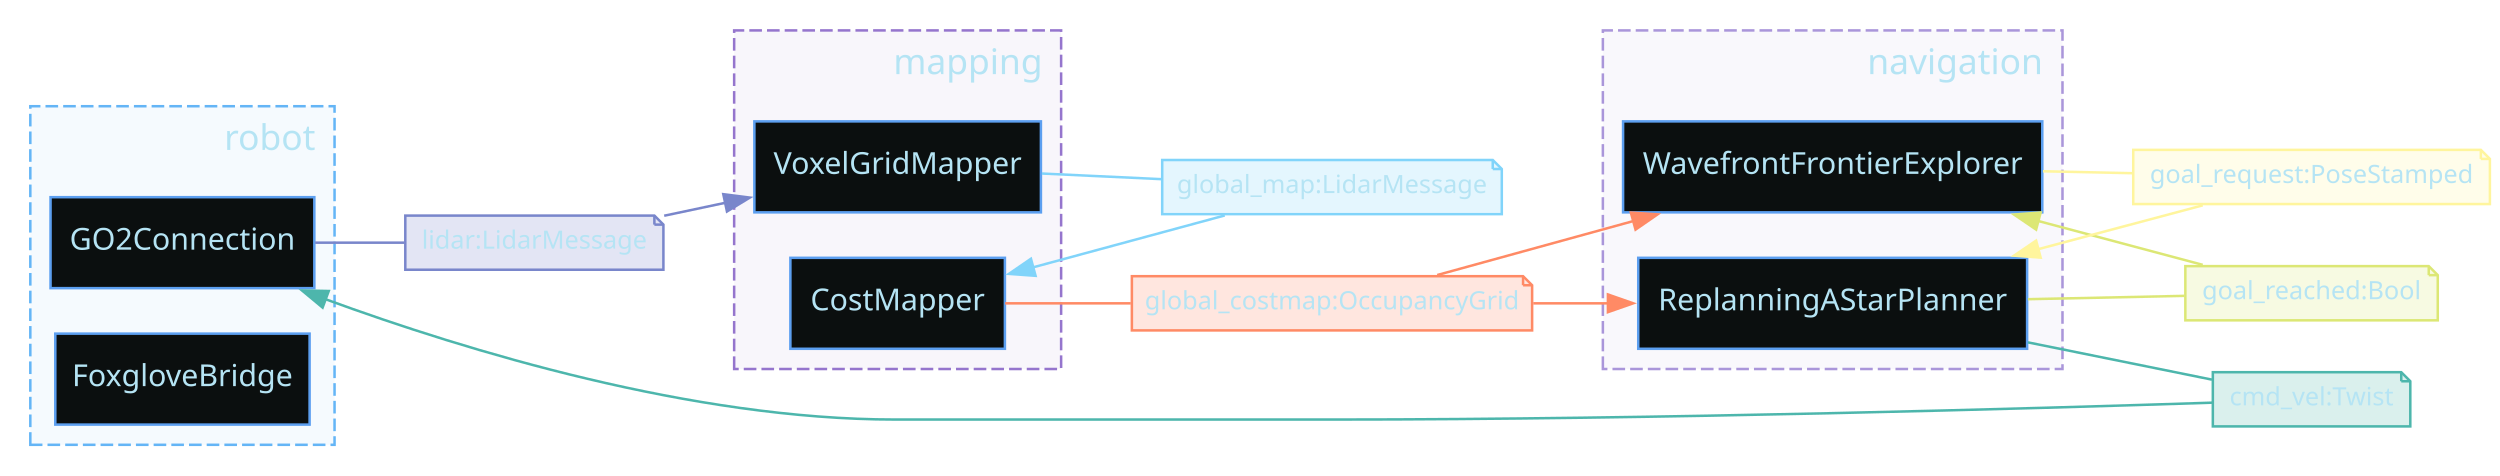
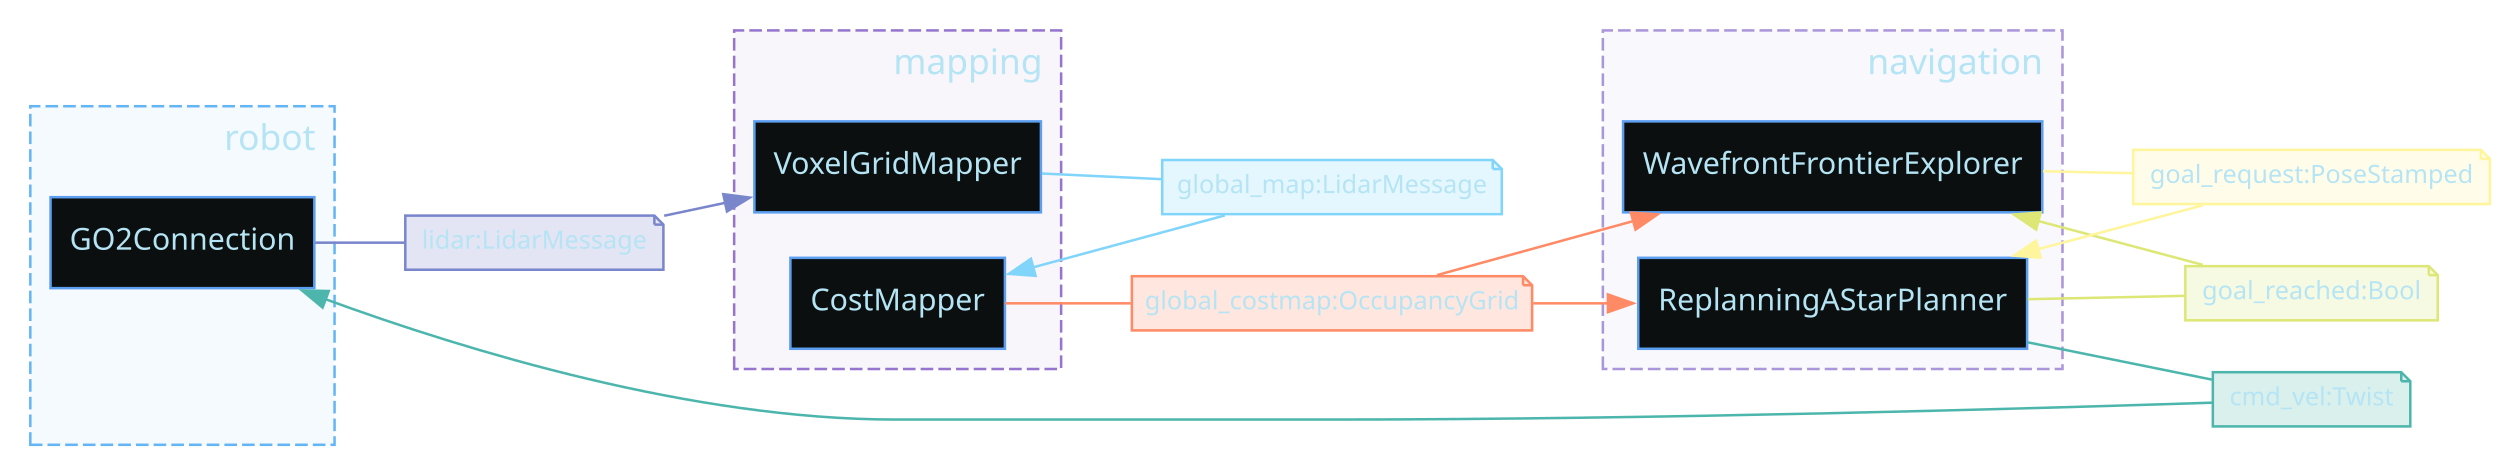
<svg xmlns="http://www.w3.org/2000/svg" width="989pt" height="188pt" viewBox="0.00 0.00 989.40 188.00">
  <g id="graph0" class="graph" transform="scale(1 1) rotate(0) translate(4 184)">
    <g id="clust1" class="cluster">
      <polygon fill="#9575cd" fill-opacity="0.063" stroke="#9575cd" stroke-dasharray="5,2" points="286.55,-38 286.55,-172 415.95,-172 415.95,-38 286.55,-38" />
      <text text-anchor="middle" x="379.08" y="-154.7" font-family="fixed" font-size="14.00" fill="#b5e4f4">mapping</text>
    </g>
    <g id="clust2" class="cluster">
      <polygon fill="#aa96da" fill-opacity="0.063" stroke="#aa96da" stroke-dasharray="5,2" points="630.35,-38 630.35,-172 812.25,-172 812.25,-38 630.35,-38" />
      <text text-anchor="middle" x="769.75" y="-154.7" font-family="fixed" font-size="14.00" fill="#b5e4f4">navigation</text>
    </g>
    <g id="clust3" class="cluster">
      <polygon fill="#64b5f6" fill-opacity="0.063" stroke="#64b5f6" stroke-dasharray="5,2" points="8,-8 8,-142 128.4,-142 128.4,-8 8,-8" />
      <text text-anchor="middle" x="102.78" y="-124.7" font-family="fixed" font-size="14.00" fill="#b5e4f4">robot</text>
    </g>
    <g id="node1" class="node">
      <polygon fill="#0b0f0f" stroke="#5c9ff0" points="393.7,-82 308.8,-82 308.8,-46 393.7,-46 393.7,-82" />
      <text text-anchor="middle" x="351.25" y="-61.23" font-family="fixed" font-size="12.00" fill="#b5e4f4">CostMapper</text>
    </g>
    <g id="node8" class="node">
      <polygon fill="#ff8a65" fill-opacity="0.208" stroke="#ff8a65" points="598.77,-74.72 443.95,-74.72 443.95,-53.27 602.35,-53.27 602.35,-71.15 598.77,-74.72" />
      <polyline fill="none" stroke="#ff8a65" points="598.77,-74.72 598.77,-71.15" />
      <polyline fill="none" stroke="#ff8a65" points="602.35,-71.15 598.77,-71.15" />
      <text text-anchor="middle" x="523.15" y="-61.62" font-family="fixed" font-size="10.00" fill="#b5e4f4">global_costmap:OccupancyGrid</text>
    </g>
    <g id="edge3" class="edge">
      <path fill="none" stroke="#ff8a65" d="M393.81,-64C408.84,-64 426.35,-64 443.51,-64" />
    </g>
    <g id="node2" class="node">
      <polygon fill="#0b0f0f" stroke="#5c9ff0" points="407.95,-136 294.55,-136 294.55,-100 407.95,-100 407.95,-136" />
      <text text-anchor="middle" x="351.25" y="-115.22" font-family="fixed" font-size="12.00" fill="#b5e4f4">VoxelGridMapper</text>
    </g>
    <g id="node9" class="node">
      <polygon fill="#81d4fa" fill-opacity="0.208" stroke="#81d4fa" points="586.77,-120.72 455.95,-120.72 455.95,-99.28 590.35,-99.28 590.35,-117.15 586.77,-120.72" />
      <polyline fill="none" stroke="#81d4fa" points="586.77,-120.72 586.77,-117.15" />
      <polyline fill="none" stroke="#81d4fa" points="590.35,-117.15 586.77,-117.15" />
      <text text-anchor="middle" x="523.15" y="-107.62" font-family="fixed" font-size="10.00" fill="#b5e4f4">global_map:LidarMessage</text>
    </g>
    <g id="edge6" class="edge">
      <path fill="none" stroke="#81d4fa" d="M408.35,-115.36C423.43,-114.65 439.89,-113.87 455.48,-113.14" />
    </g>
    <g id="node3" class="node">
      <polygon fill="#0b0f0f" stroke="#5c9ff0" points="798.25,-82 644.35,-82 644.35,-46 798.25,-46 798.25,-82" />
      <text text-anchor="middle" x="721.3" y="-61.23" font-family="fixed" font-size="12.00" fill="#b5e4f4">ReplanningAStarPlanner</text>
    </g>
    <g id="node7" class="node">
      <polygon fill="#4db6ac" fill-opacity="0.208" stroke="#4db6ac" points="946.32,-36.73 871.75,-36.73 871.75,-15.28 949.9,-15.28 949.9,-33.15 946.32,-36.73" />
      <polyline fill="none" stroke="#4db6ac" points="946.32,-36.73 946.32,-33.15" />
      <polyline fill="none" stroke="#4db6ac" points="949.9,-33.15 946.32,-33.15" />
      <text text-anchor="middle" x="910.82" y="-23.62" font-family="fixed" font-size="10.00" fill="#b5e4f4">cmd_vel:Twist</text>
    </g>
    <g id="edge1" class="edge">
      <path fill="none" stroke="#4db6ac" d="M798.57,-48.54C823.62,-43.47 850.39,-38.04 871.4,-33.79" />
    </g>
    <g id="node10" class="node">
      <polygon fill="#dce775" fill-opacity="0.208" stroke="#dce775" points="957.2,-78.72 860.87,-78.72 860.87,-57.27 960.77,-57.27 960.77,-75.15 957.2,-78.72" />
      <polyline fill="none" stroke="#dce775" points="957.2,-78.72 957.2,-75.15" />
      <polyline fill="none" stroke="#dce775" points="960.77,-75.15 957.2,-75.15" />
      <text text-anchor="middle" x="910.82" y="-65.62" font-family="fixed" font-size="10.00" fill="#b5e4f4">goal_reached:Bool</text>
    </g>
    <g id="edge8" class="edge">
      <path fill="none" stroke="#dce775" d="M798.57,-65.63C819.46,-66.07 841.55,-66.54 860.49,-66.95" />
    </g>
    <g id="node4" class="node">
      <polygon fill="#0b0f0f" stroke="#5c9ff0" points="804.25,-136 638.35,-136 638.35,-100 804.25,-100 804.25,-136" />
      <text text-anchor="middle" x="721.3" y="-115.22" font-family="fixed" font-size="12.00" fill="#b5e4f4">WavefrontFrontierExplorer</text>
    </g>
    <g id="node11" class="node">
      <polygon fill="#fff59d" fill-opacity="0.208" stroke="#fff59d" points="977.82,-124.72 840.25,-124.72 840.25,-103.28 981.4,-103.28 981.4,-121.15 977.82,-124.72" />
      <polyline fill="none" stroke="#fff59d" points="977.82,-124.72 977.82,-121.15" />
      <polyline fill="none" stroke="#fff59d" points="981.4,-121.15 977.82,-121.15" />
      <text text-anchor="middle" x="910.82" y="-111.62" font-family="fixed" font-size="10.00" fill="#b5e4f4">goal_request:PoseStamped</text>
    </g>
    <g id="edge10" class="edge">
      <path fill="none" stroke="#fff59d" d="M804.55,-116.25C816.36,-115.99 828.42,-115.74 839.96,-115.49" />
    </g>
-     <g id="node5" class="node">
-       <polygon fill="#0b0f0f" stroke="#5c9ff0" points="118.53,-52 17.88,-52 17.88,-16 118.53,-16 118.53,-52" />
-       <text text-anchor="middle" x="68.2" y="-31.23" font-family="fixed" font-size="12.00" fill="#b5e4f4">FoxgloveBridge</text>
-     </g>
    <g id="node6" class="node">
      <polygon fill="#0b0f0f" stroke="#5c9ff0" points="120.4,-106 16,-106 16,-70 120.4,-70 120.4,-106" />
      <text text-anchor="middle" x="68.2" y="-85.22" font-family="fixed" font-size="12.00" fill="#b5e4f4">GO2Connection</text>
    </g>
    <g id="node12" class="node">
      <polygon fill="#7986cb" fill-opacity="0.208" stroke="#7986cb" points="254.98,-98.72 156.4,-98.72 156.4,-77.28 258.55,-77.28 258.55,-95.15 254.98,-98.72" />
      <polyline fill="none" stroke="#7986cb" points="254.98,-98.72 254.98,-95.15" />
      <polyline fill="none" stroke="#7986cb" points="258.55,-95.15 254.98,-95.15" />
      <text text-anchor="middle" x="207.48" y="-85.62" font-family="fixed" font-size="10.00" fill="#b5e4f4">lidar:LidarMessage</text>
    </g>
    <g id="edge12" class="edge">
      <path fill="none" stroke="#7986cb" d="M120.71,-88C132.27,-88 144.53,-88 156.05,-88" />
    </g>
    <g id="edge2" class="edge">
      <path fill="none" stroke="#4db6ac" d="M871.51,-24.68C802.21,-22.41 651.4,-18 524.15,-18 350.25,-18 350.25,-18 350.25,-18 270.11,-18 180.82,-45.13 124.84,-65.61" />
      <polygon fill="#4db6ac" stroke="#4db6ac" points="123.67,-62.31 115.52,-69.08 126.11,-68.87 123.67,-62.31" />
    </g>
    <g id="edge4" class="edge">
      <path fill="none" stroke="#ff8a65" d="M602.8,-64C612.53,-64 622.53,-64 632.38,-64" />
      <polygon fill="#ff8a65" stroke="#ff8a65" points="632.35,-67.5 642.35,-64 632.35,-60.5 632.35,-67.5" />
    </g>
    <g id="edge5" class="edge">
      <path fill="none" stroke="#ff8a65" d="M564.79,-75.19C587.28,-81.38 615.99,-89.28 642.6,-96.61" />
      <polygon fill="#ff8a65" stroke="#ff8a65" points="641.43,-99.92 652,-99.2 643.28,-93.17 641.43,-99.92" />
    </g>
    <g id="edge7" class="edge">
      <path fill="none" stroke="#81d4fa" d="M480.72,-98.78C457.83,-92.59 429.16,-84.82 404.71,-78.2" />
      <polygon fill="#81d4fa" stroke="#81d4fa" points="405.84,-74.88 395.27,-75.65 404.01,-81.64 405.84,-74.88" />
    </g>
    <g id="edge9" class="edge">
      <path fill="none" stroke="#dce775" d="M867.76,-79.22C848.48,-84.36 824.97,-90.63 802.51,-96.61" />
      <polygon fill="#dce775" stroke="#dce775" points="801.82,-93.18 793.06,-99.13 803.62,-99.94 801.82,-93.18" />
    </g>
    <g id="edge11" class="edge">
      <path fill="none" stroke="#fff59d" d="M867.76,-102.78C848.48,-97.64 824.97,-91.37 802.51,-85.39" />
      <polygon fill="#fff59d" stroke="#fff59d" points="803.62,-82.06 793.06,-82.87 801.82,-88.82 803.62,-82.06" />
    </g>
    <g id="edge13" class="edge">
      <path fill="none" stroke="#7986cb" d="M258.86,-98.66C266.74,-100.33 274.99,-102.07 283.17,-103.81" />
      <polygon fill="#7986cb" stroke="#7986cb" points="282.25,-107.19 292.76,-105.84 283.7,-100.34 282.25,-107.19" />
    </g>
  </g>
</svg>
